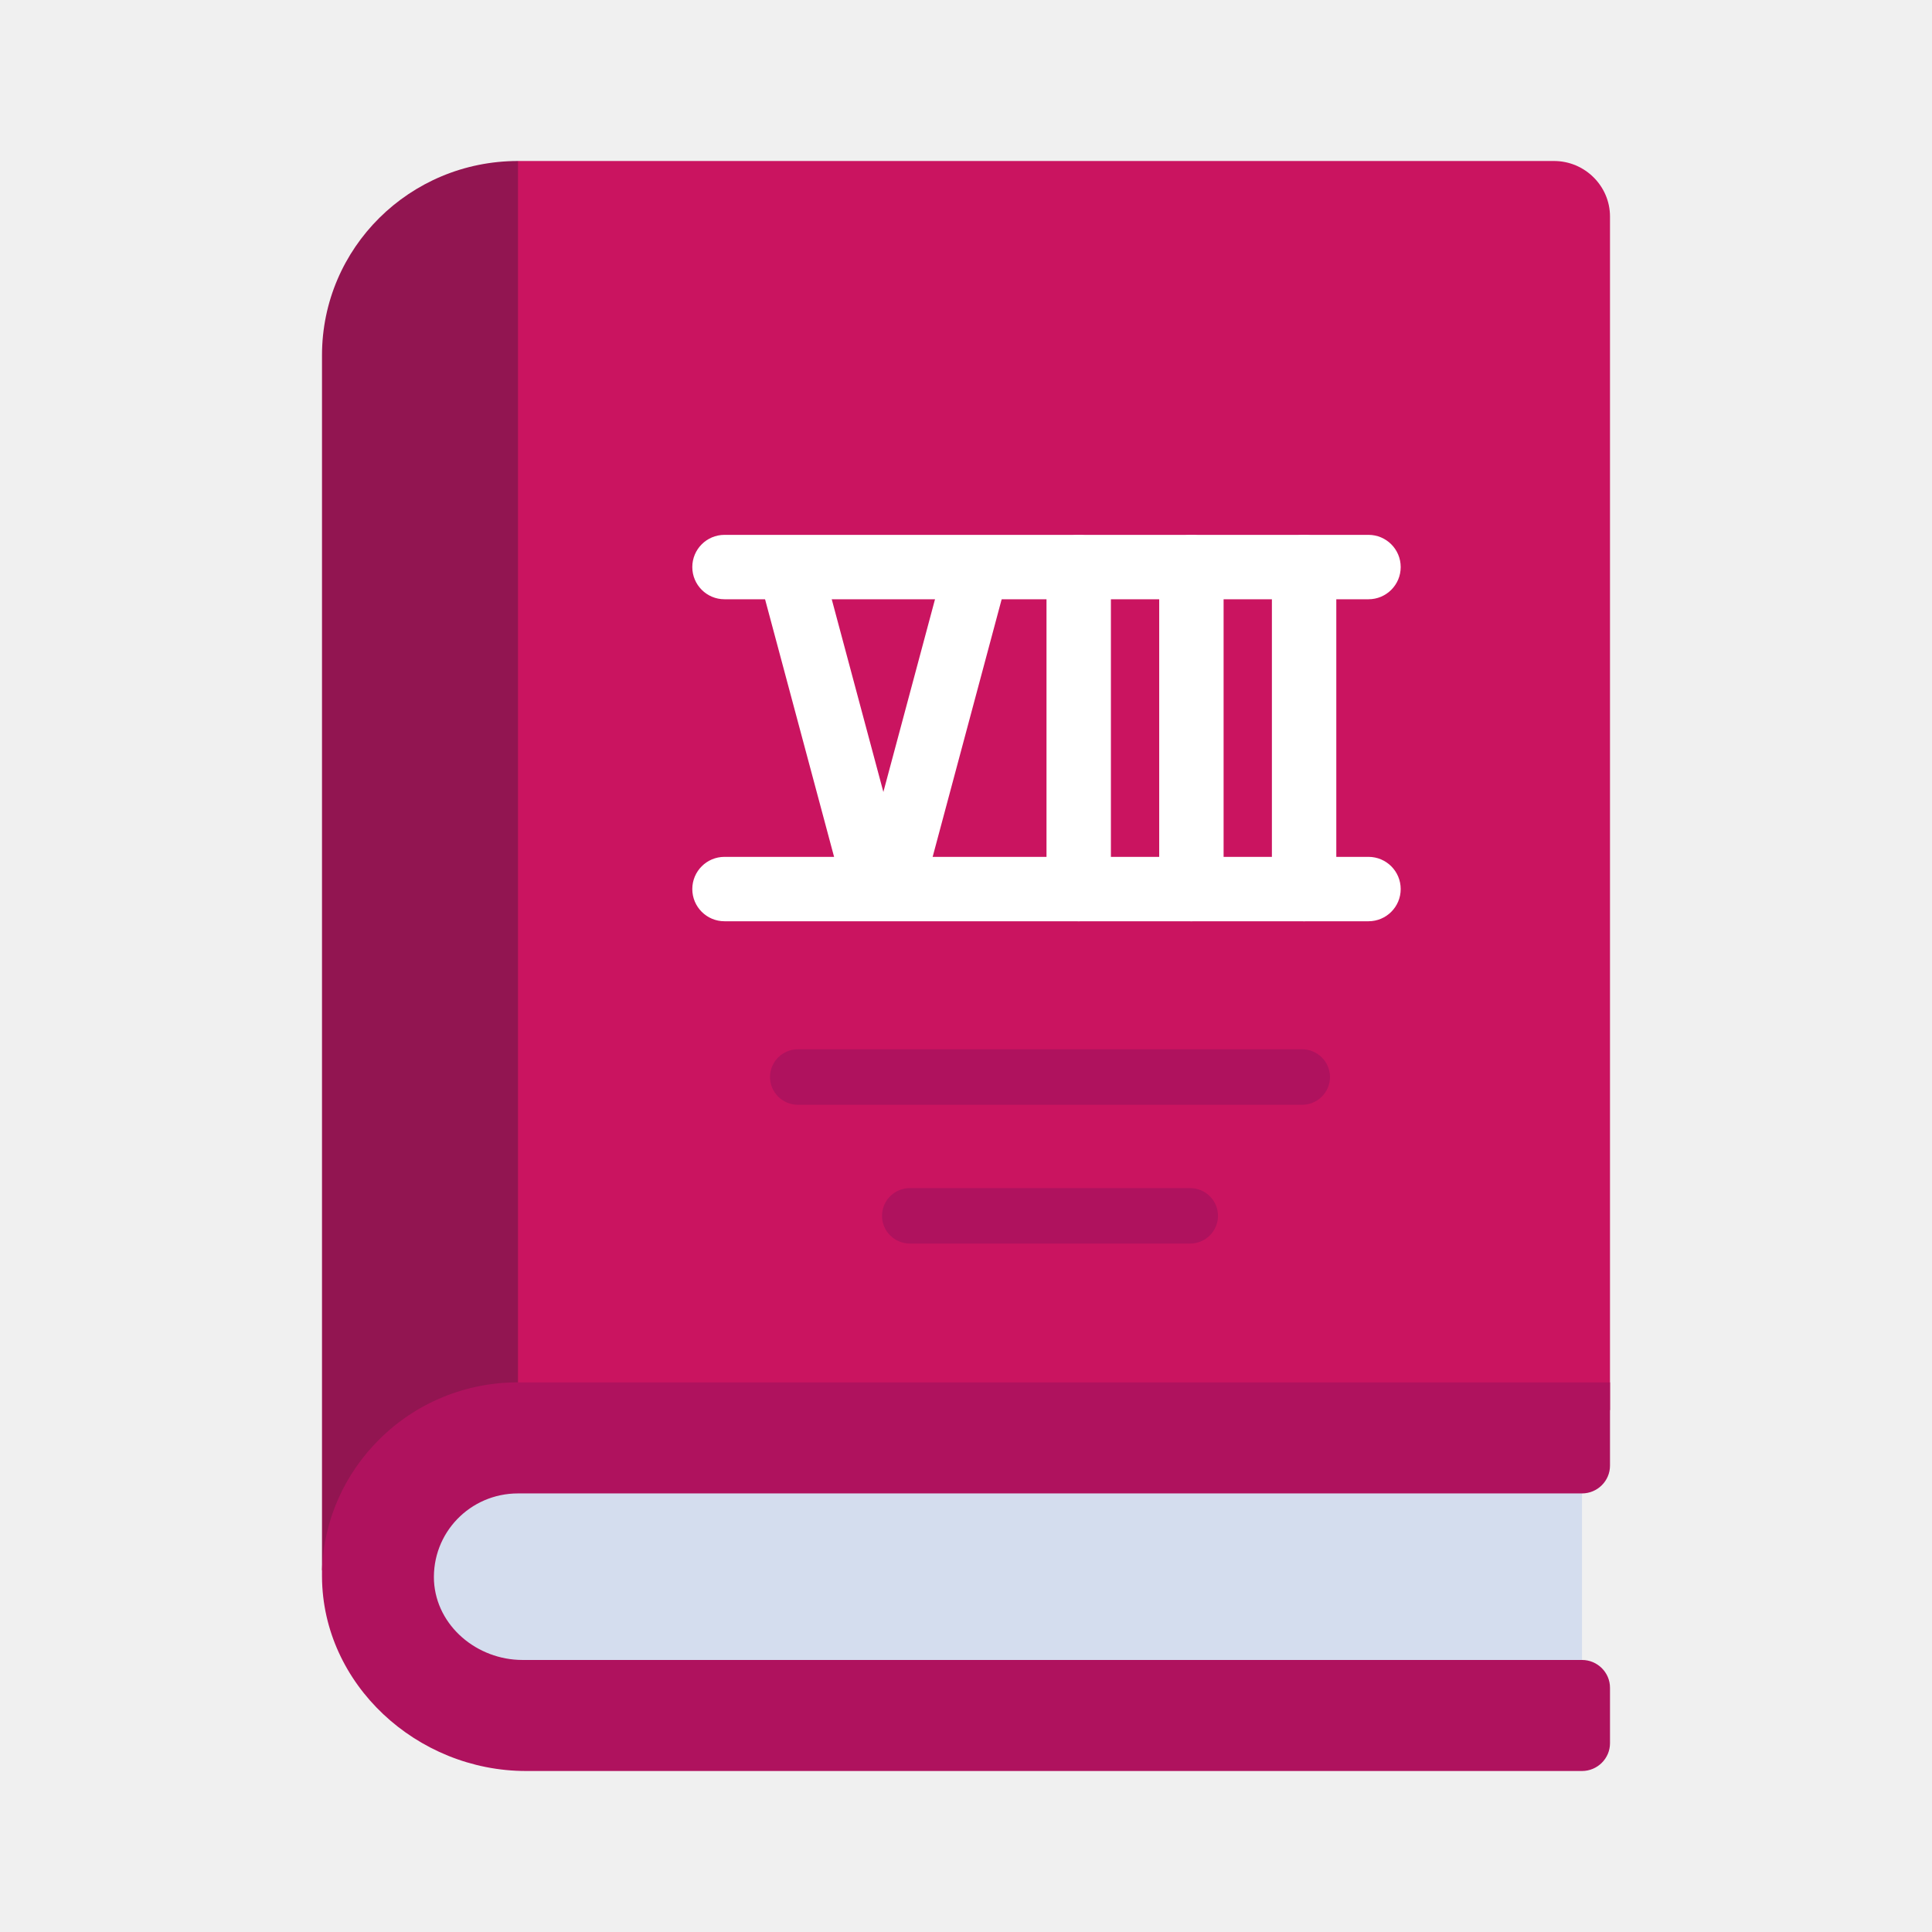
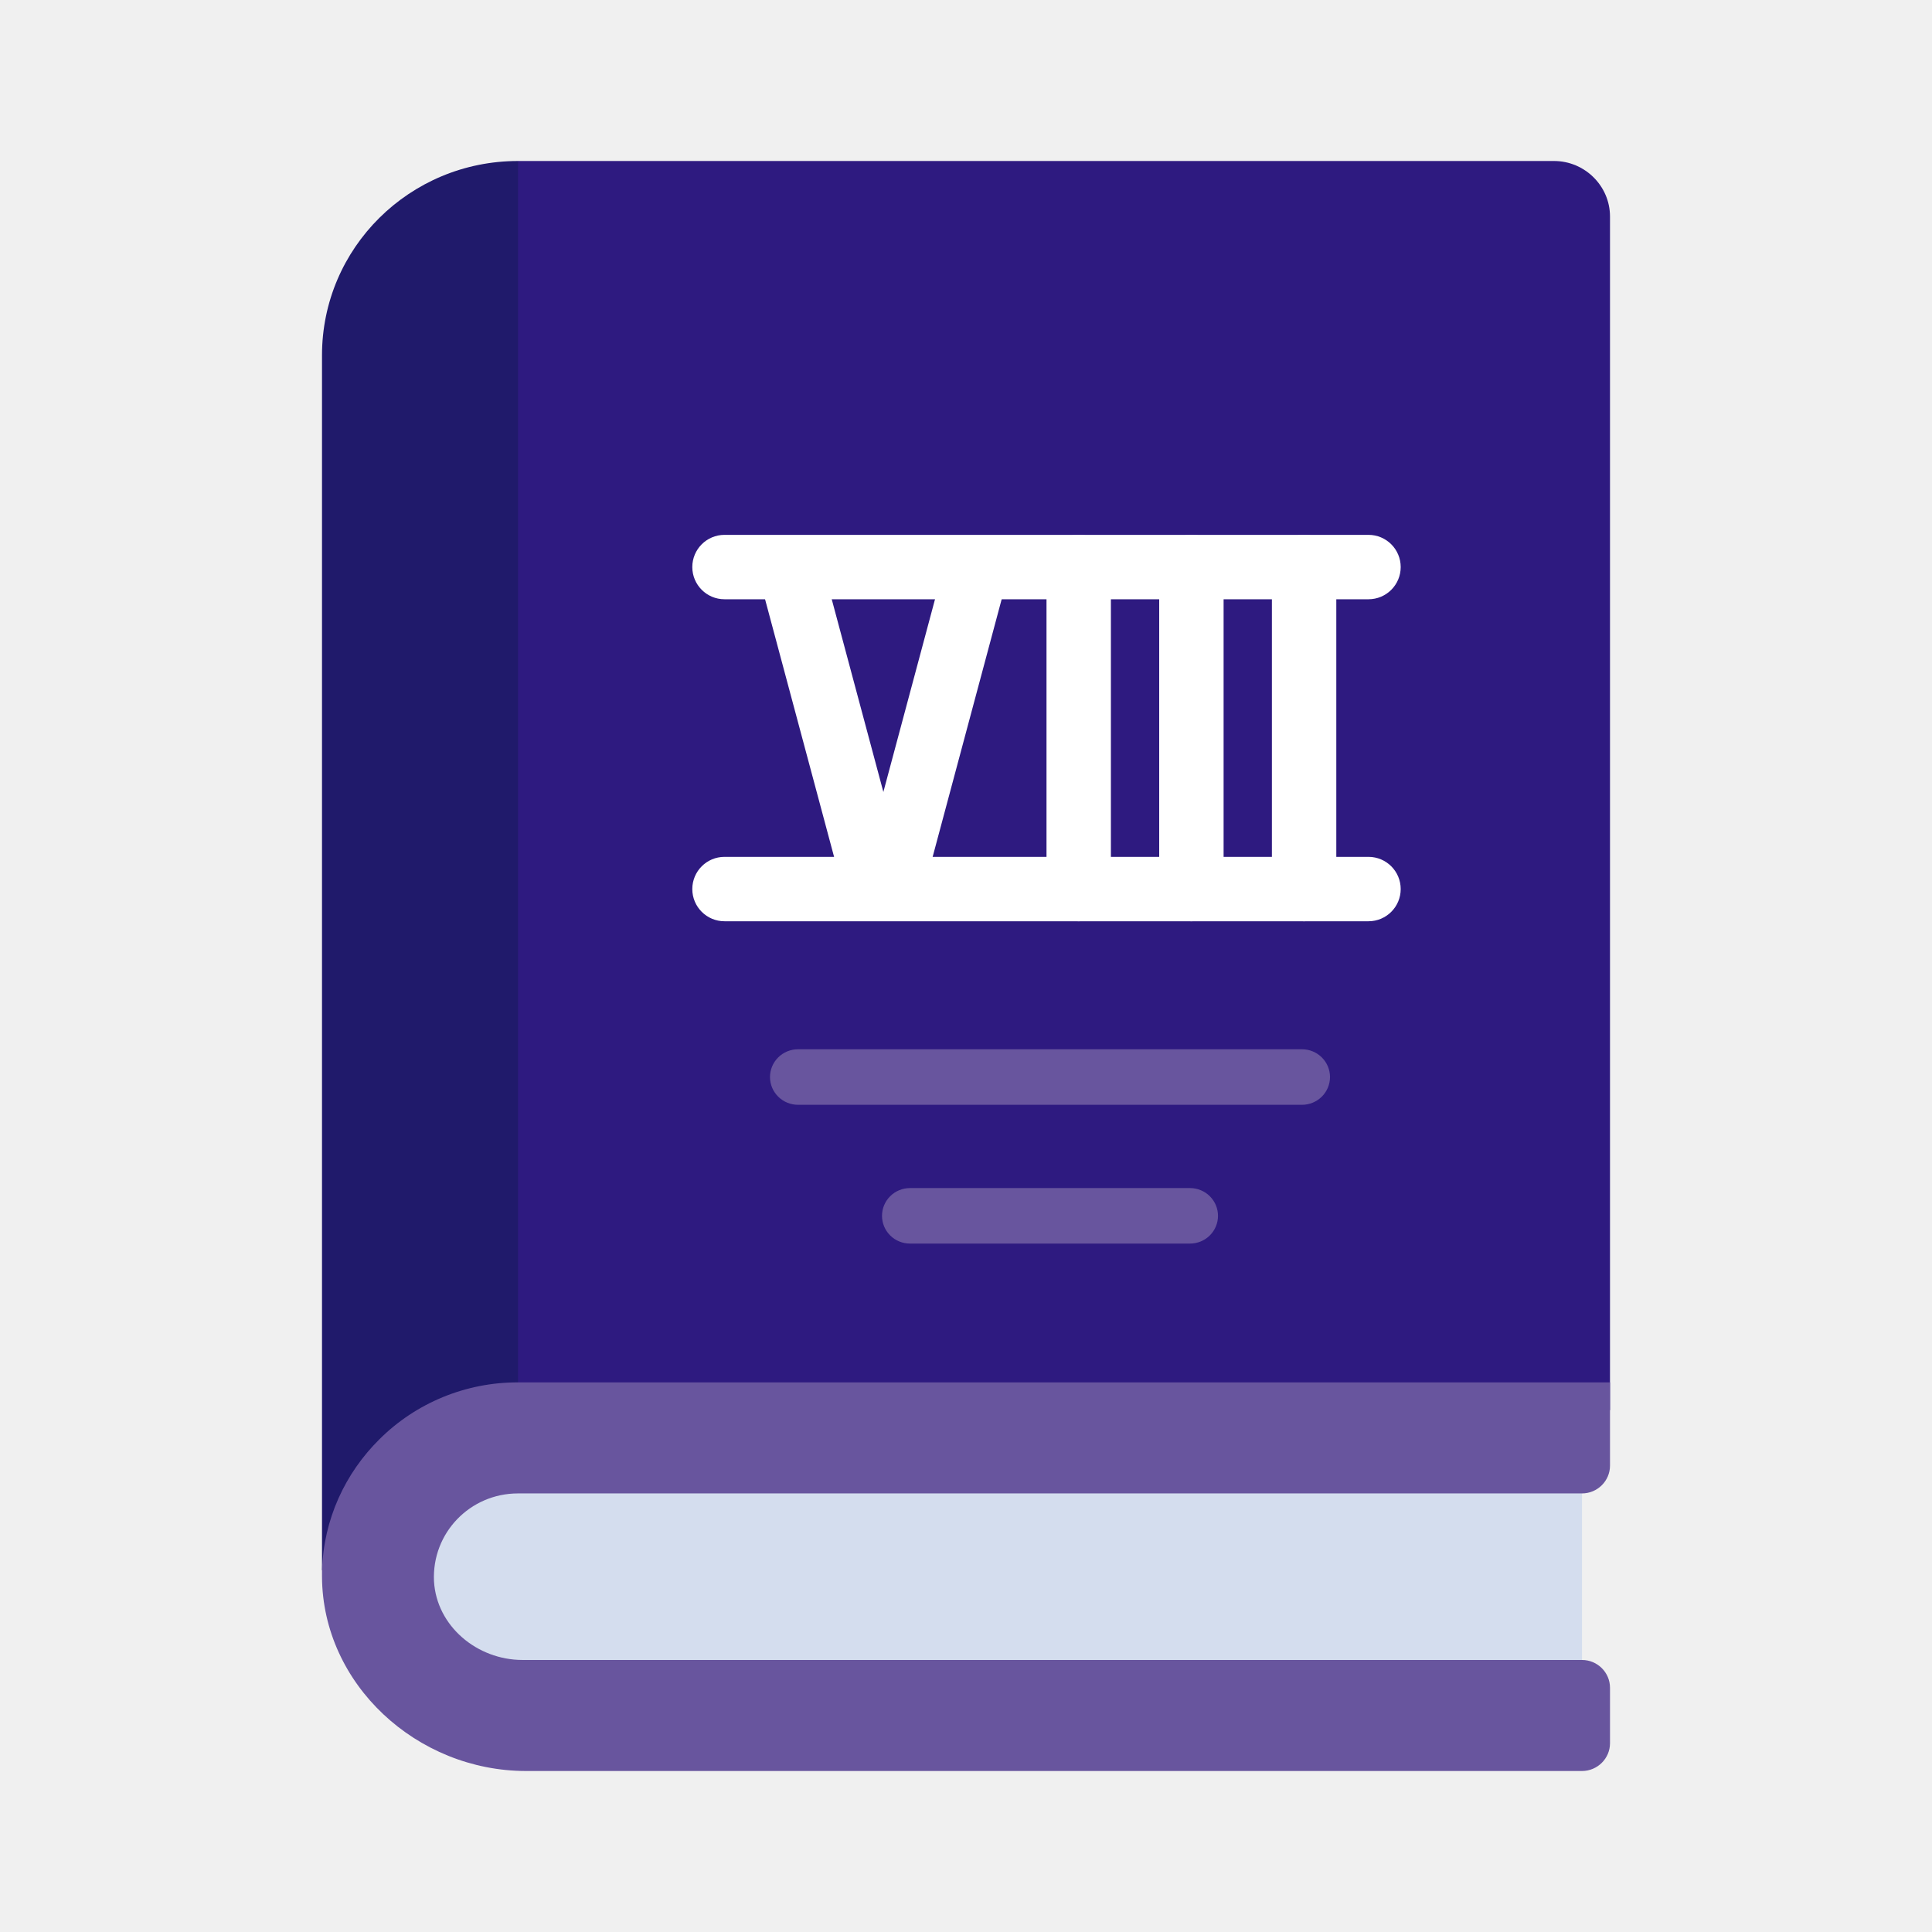
<svg xmlns="http://www.w3.org/2000/svg" width="120" height="120" viewBox="0 0 120 120" fill="none">
  <path d="M30.435 91.034H98.261V104.828H30.435C26.595 104.828 23.478 101.738 23.478 97.931C23.478 94.124 26.595 91.034 30.435 91.034Z" fill="#D4DDEE" />
-   <path d="M20 97.534V22.069C20 15.397 25.444 10 32.174 10L33.913 11.724V84.138L32.174 87.586L20 97.534Z" fill="#921551" />
-   <path d="M100 13.448V87.586H32.174V10H96.522C98.435 10 100 11.552 100 13.448Z" fill="#CA1460" />
-   <path d="M26.956 98.207C27.113 101 29.635 103.103 32.452 103.103H98.261C99.217 103.103 100 103.879 100 104.828V108.276C100 109.224 99.217 110 98.261 110H32.678C25.896 110 20.035 104.621 20 97.931V97.534C20.104 94.345 21.444 91.5 23.565 89.397C24.693 88.273 26.035 87.382 27.513 86.775C28.99 86.168 30.575 85.858 32.174 85.862H100V91.034C100 91.983 99.217 92.759 98.261 92.759H32.174C29.2 92.759 26.817 95.207 26.956 98.207Z" fill="#AF125E" />
-   <path d="M80.87 68.621H49.565C49.104 68.621 48.662 68.439 48.336 68.116C48.009 67.792 47.826 67.354 47.826 66.897C47.826 66.439 48.009 66.001 48.336 65.677C48.662 65.354 49.104 65.172 49.565 65.172H80.87C81.331 65.172 81.773 65.354 82.099 65.677C82.426 66.001 82.609 66.439 82.609 66.897C82.609 67.354 82.426 67.792 82.099 68.116C81.773 68.439 81.331 68.621 80.87 68.621ZM73.913 77.241H56.522C56.061 77.241 55.618 77.06 55.292 76.736C54.966 76.413 54.783 75.975 54.783 75.517C54.783 75.06 54.966 74.621 55.292 74.298C55.618 73.975 56.061 73.793 56.522 73.793H73.913C74.374 73.793 74.817 73.975 75.143 74.298C75.469 74.621 75.652 75.06 75.652 75.517C75.652 75.975 75.469 76.413 75.143 76.736C74.817 77.06 74.374 77.241 73.913 77.241Z" fill="#AF125E" />
+   <path d="M20 97.534V22.069C20 15.397 25.444 10 32.174 10L33.913 11.724V84.138L32.174 87.586L20 97.534Z" fill="#201A6B" />
+   <path d="M100 13.448V87.586H32.174V10H96.522C98.435 10 100 11.552 100 13.448Z" fill="#2E1A80" />
+   <path d="M26.956 98.207C27.113 101 29.635 103.103 32.452 103.103H98.261C99.217 103.103 100 103.879 100 104.828V108.276C100 109.224 99.217 110 98.261 110H32.678C25.896 110 20.035 104.621 20 97.931V97.534C20.104 94.345 21.444 91.5 23.565 89.397C24.693 88.273 26.035 87.382 27.513 86.775C28.99 86.168 30.575 85.858 32.174 85.862H100V91.034C100 91.983 99.217 92.759 98.261 92.759H32.174C29.2 92.759 26.817 95.207 26.956 98.207Z" fill="#68559E" />
+   <path d="M80.87 68.621H49.565C49.104 68.621 48.662 68.439 48.336 68.116C48.009 67.792 47.826 67.354 47.826 66.897C47.826 66.439 48.009 66.001 48.336 65.677C48.662 65.354 49.104 65.172 49.565 65.172H80.87C81.331 65.172 81.773 65.354 82.099 65.677C82.426 66.001 82.609 66.439 82.609 66.897C82.609 67.354 82.426 67.792 82.099 68.116C81.773 68.439 81.331 68.621 80.87 68.621ZM73.913 77.241H56.522C56.061 77.241 55.618 77.06 55.292 76.736C54.966 76.413 54.783 75.975 54.783 75.517C54.783 75.06 54.966 74.621 55.292 74.298C55.618 73.975 56.061 73.793 56.522 73.793H73.913C74.374 73.793 74.817 73.975 75.143 74.298C75.469 74.621 75.652 75.06 75.652 75.517C75.652 75.975 75.469 76.413 75.143 76.736C74.817 77.06 74.374 77.241 73.913 77.241Z" fill="#68559E" />
  <rect width="4" height="24" rx="2" transform="matrix(-1 0 0 1 69 33.2211)" fill="white" />
  <rect width="4" height="24" rx="2" transform="matrix(-1 0 0 1 76 33.2211)" fill="white" />
  <rect width="4" height="24" rx="2" transform="matrix(-1 0 0 1 83 33.2211)" fill="white" />
  <rect width="4" height="44" rx="2" transform="matrix(4.37114e-08 1 1 -4.37114e-08 43 33.2211)" fill="white" />
  <rect width="4" height="44" rx="2" transform="matrix(4.37114e-08 1 1 -4.37114e-08 43 53.2211)" fill="white" />
-   <path d="M62.482 36.226C62.768 35.159 62.135 34.062 61.068 33.776V33.776C60.001 33.491 58.904 34.124 58.619 35.191L53.442 54.509C53.156 55.576 53.79 56.673 54.856 56.959V56.959C55.923 57.245 57.02 56.611 57.306 55.544L62.482 36.226Z" fill="white" />
+   <path d="M62.482 36.226C62.768 35.159 62.135 34.062 61.068 33.776C60.001 33.491 58.904 34.124 58.619 35.191L53.442 54.509C53.156 55.576 53.79 56.673 54.856 56.959C55.923 57.245 57.02 56.611 57.306 55.544L62.482 36.226Z" fill="white" />
  <rect width="4" height="24" rx="2" transform="matrix(-0.965926 0.258819 0.258819 0.965926 50.5295 33)" fill="white" />
</svg>
